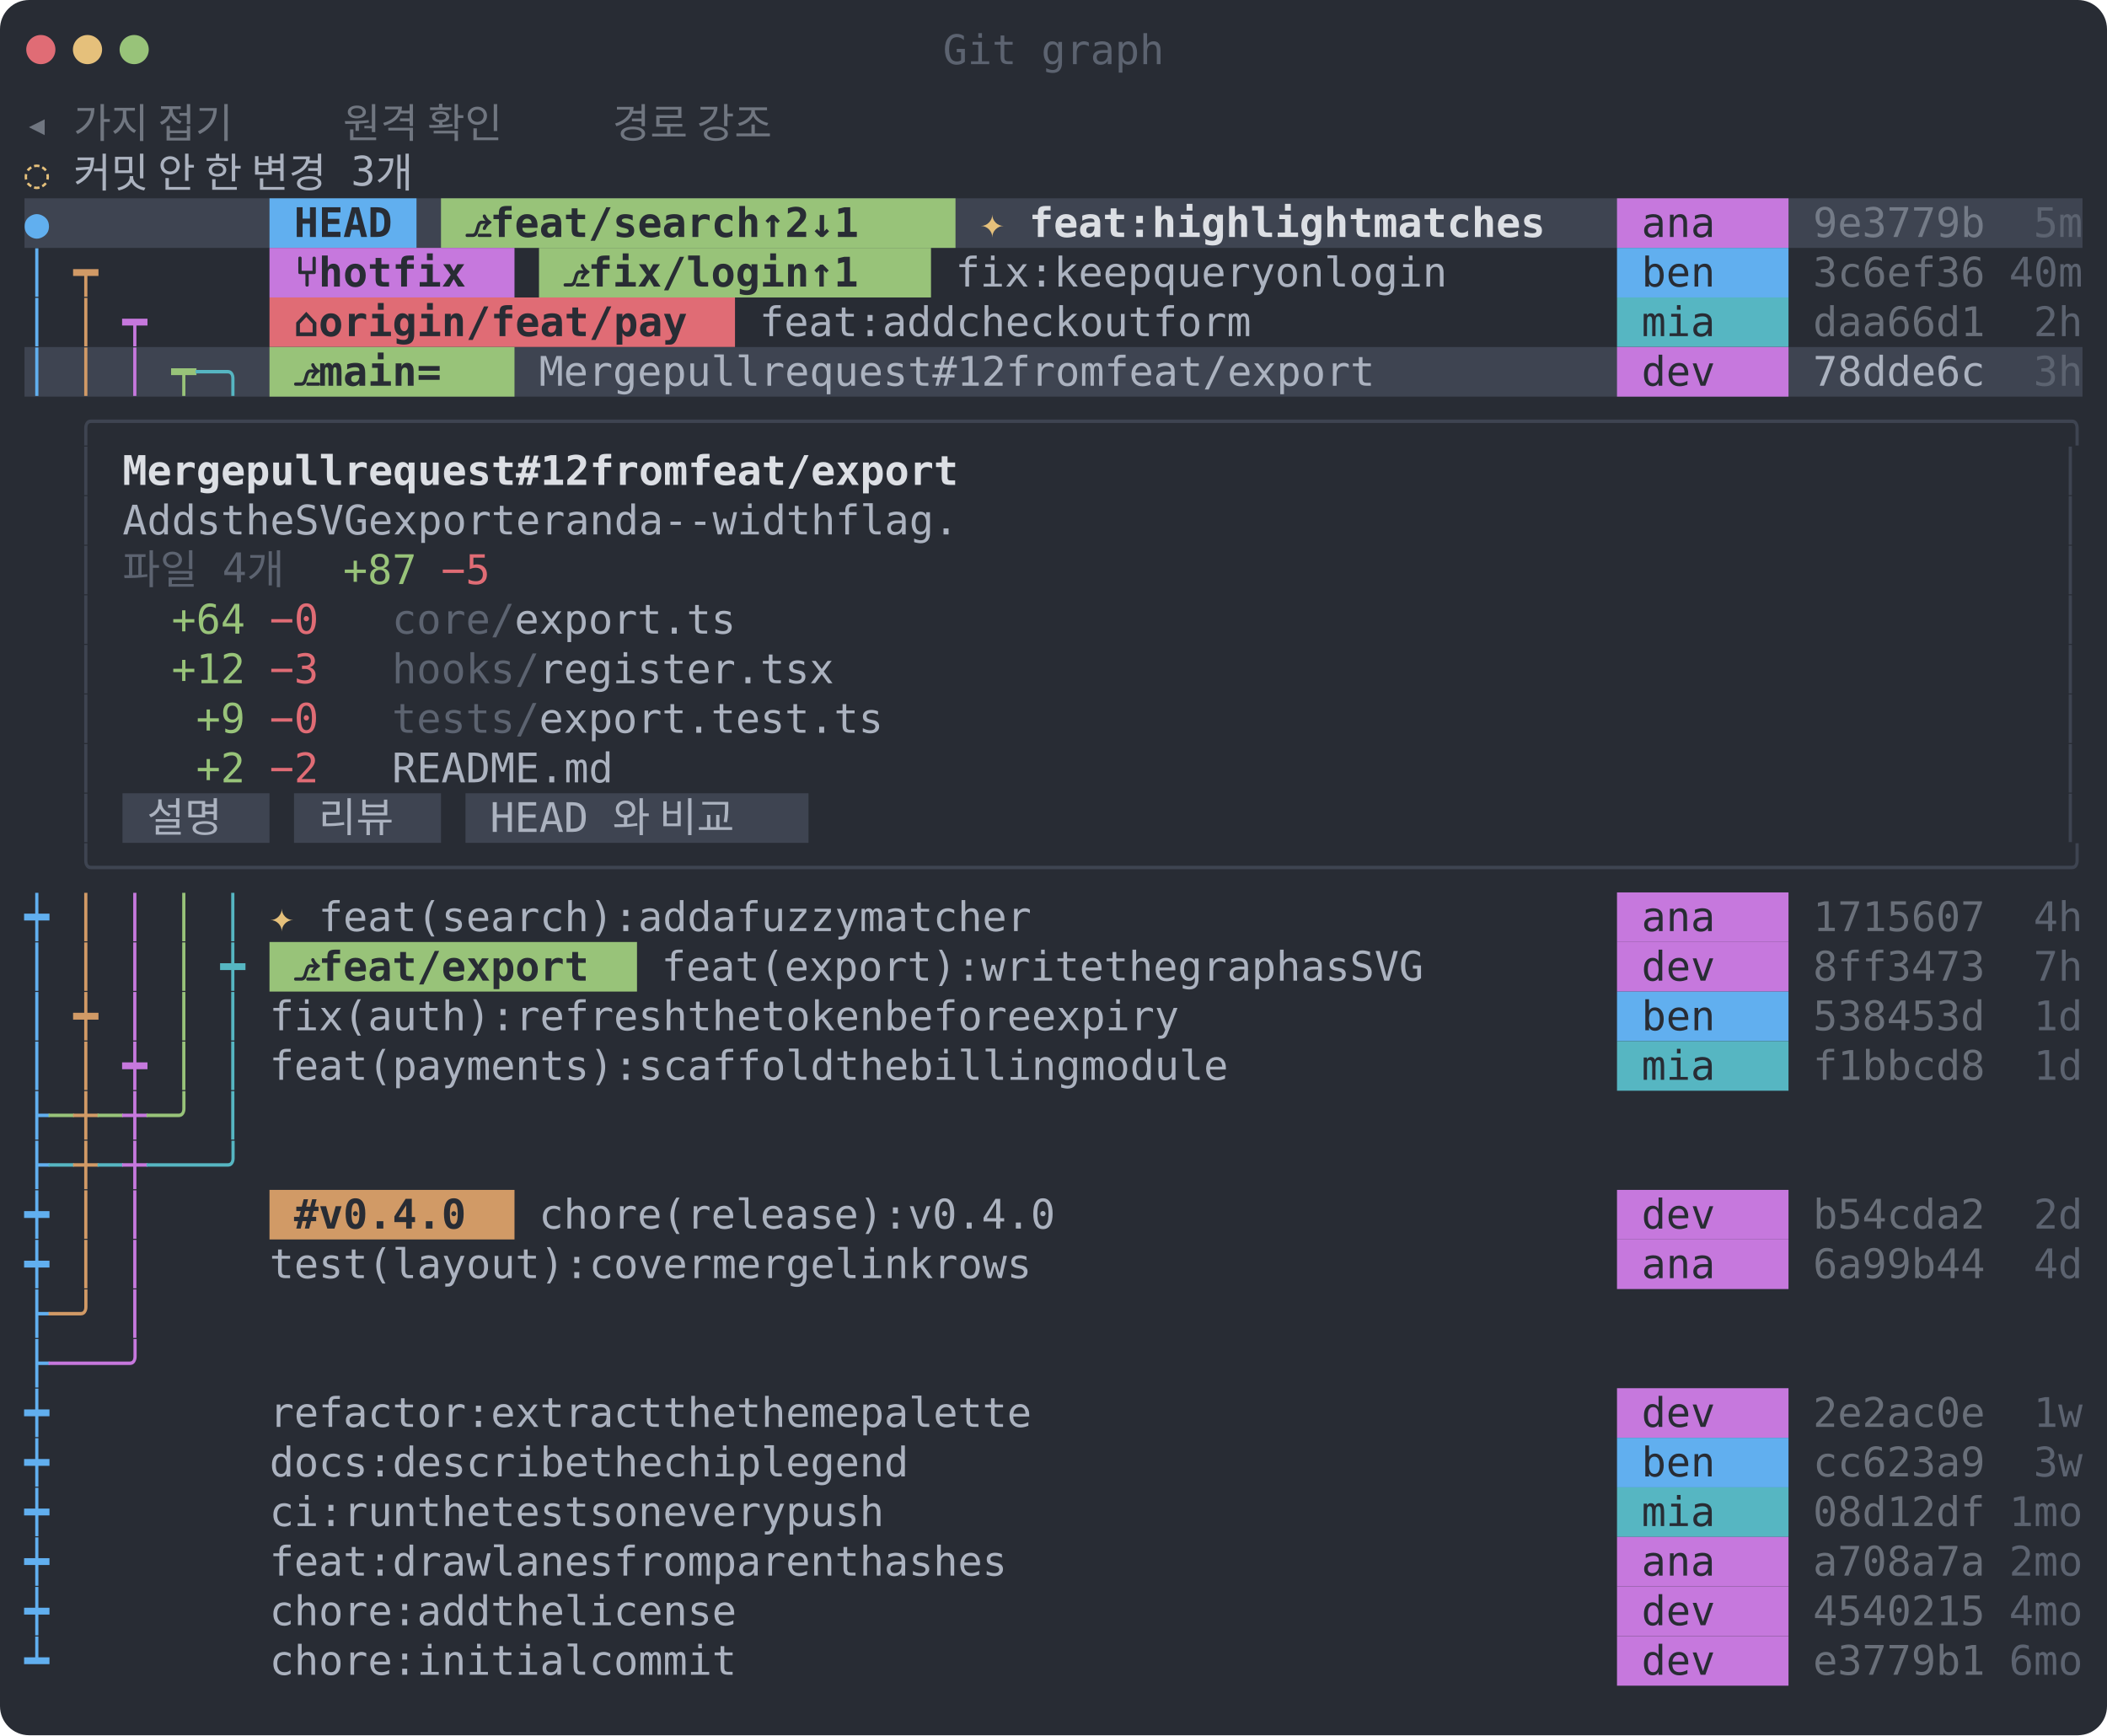
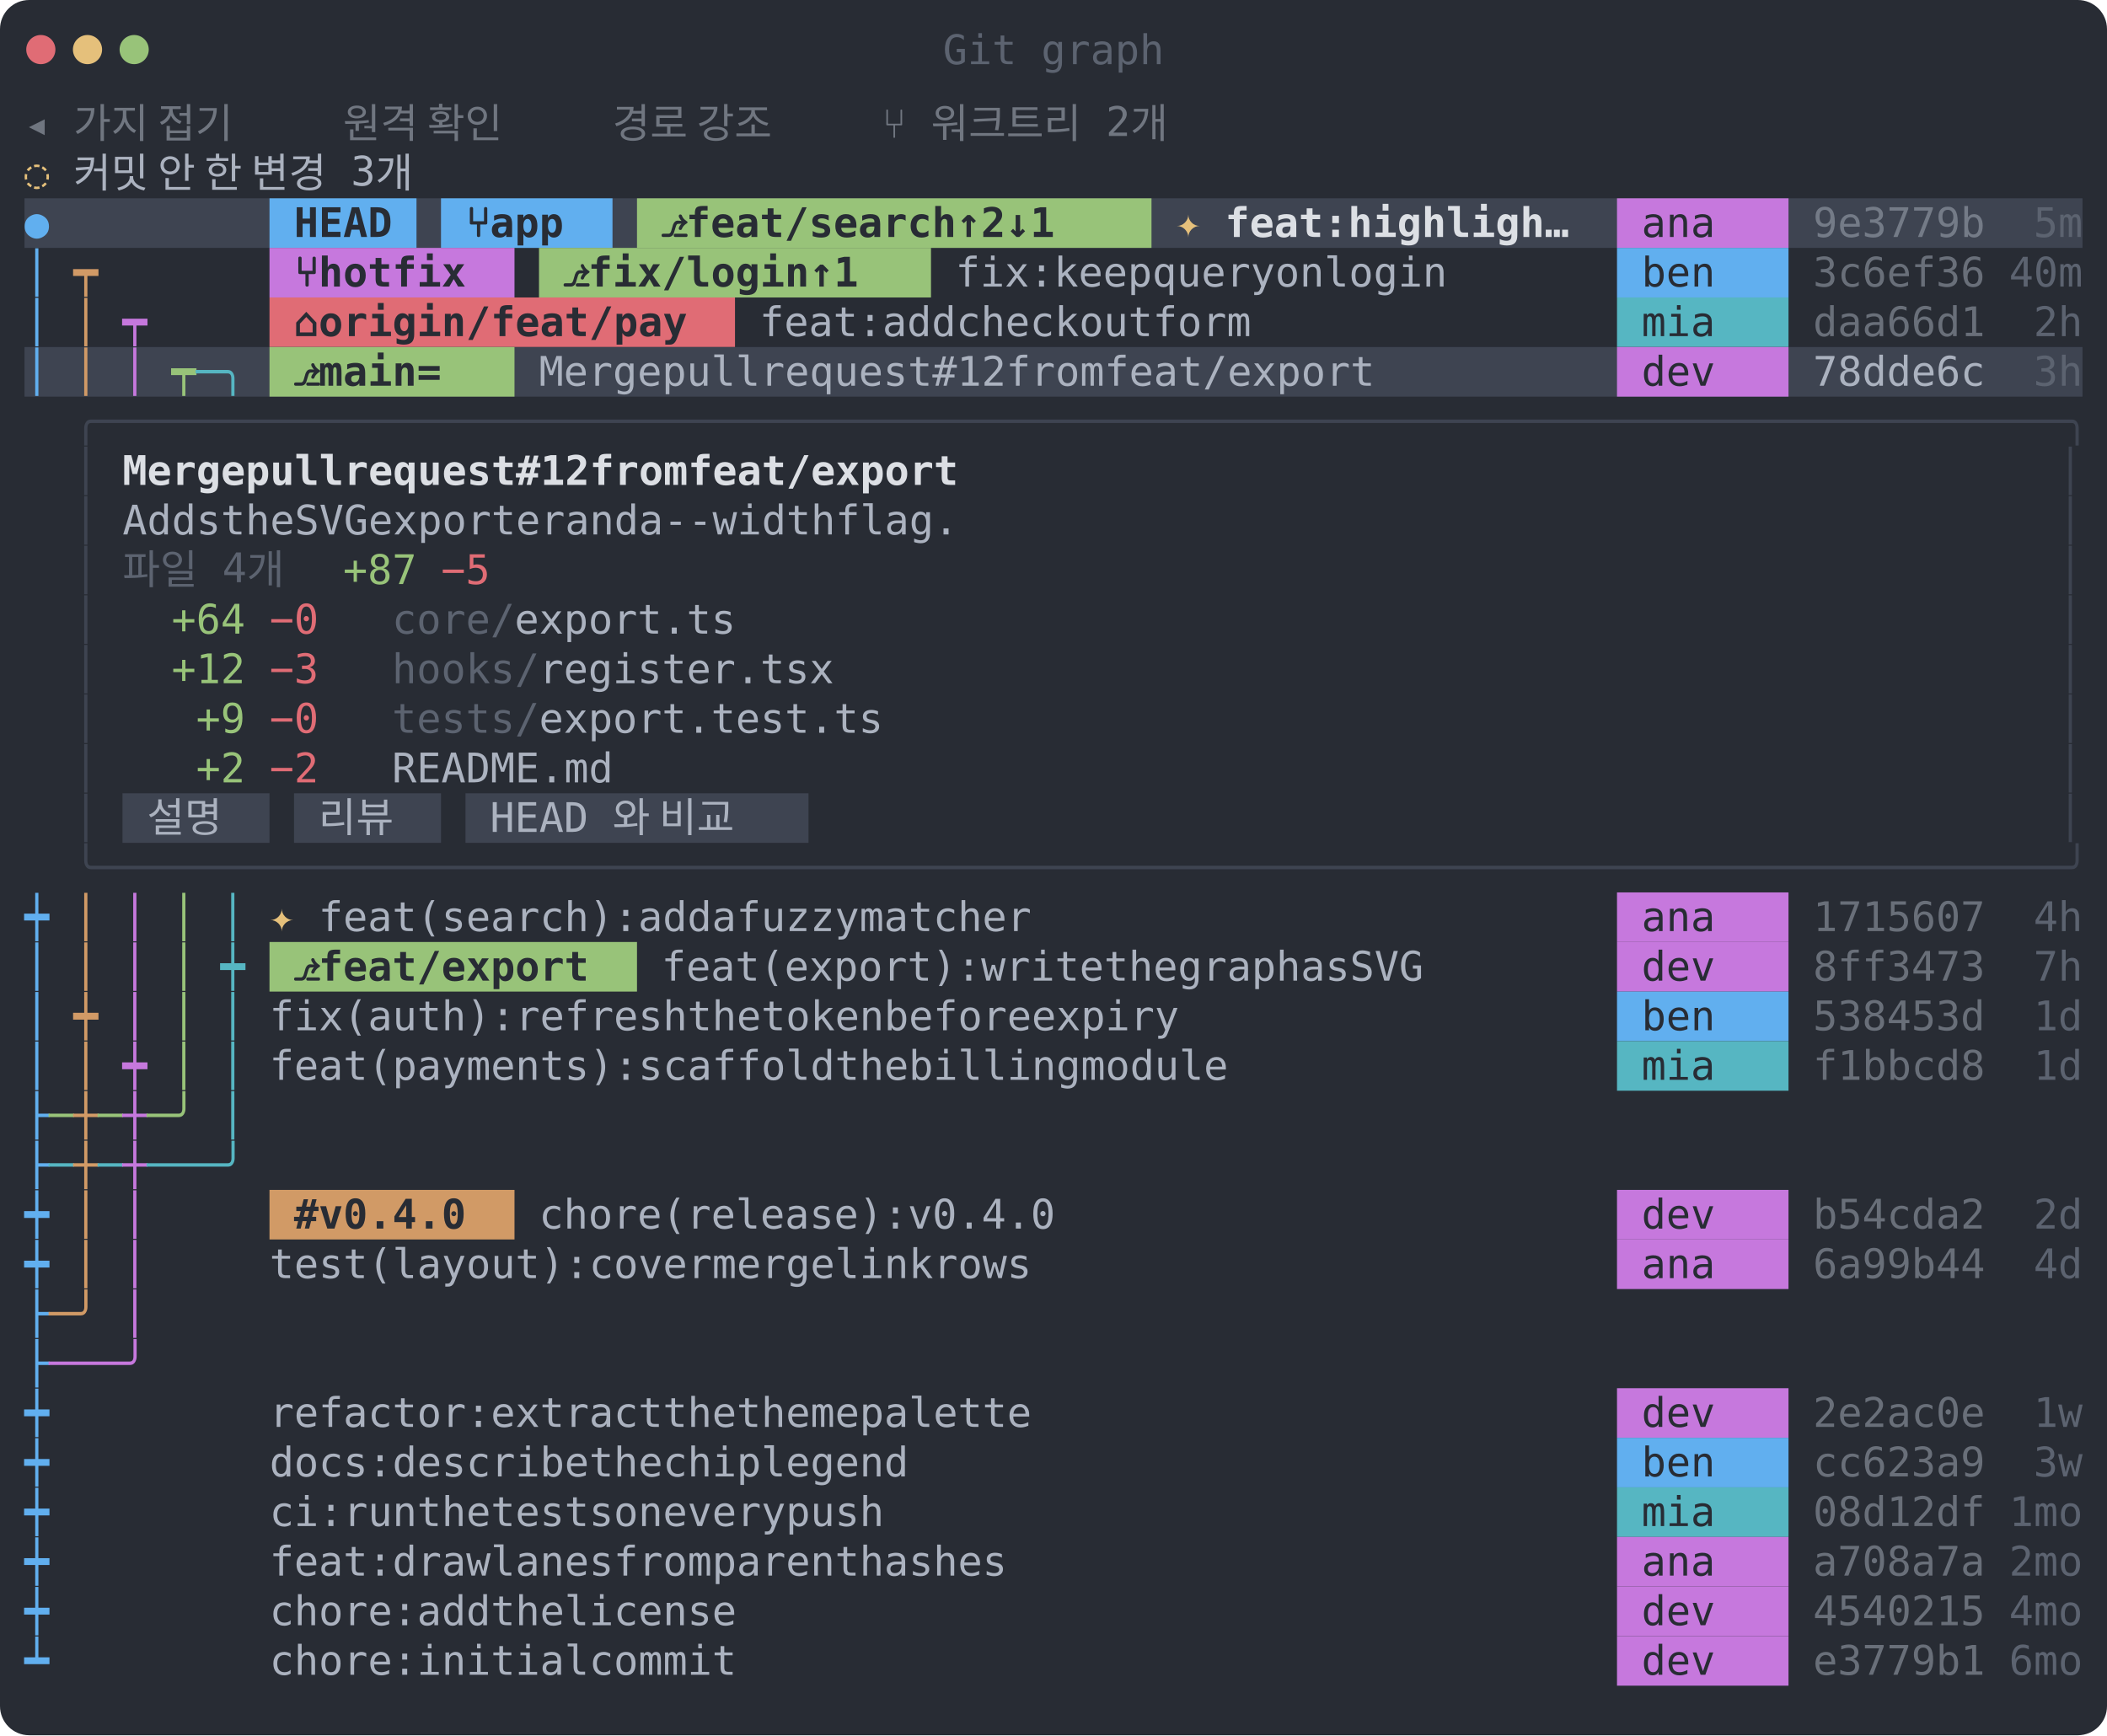
<svg xmlns="http://www.w3.org/2000/svg" xml:space="preserve" width="722.4" height="595" viewBox="0 0 722.4 595" font-family="SF Mono, Menlo, Consolas, 'DejaVu Sans Mono', monospace" font-size="14">
  <rect width="722.4" height="595" rx="10" fill="#282c34" />
  <circle cx="14" cy="17" r="5" fill="#e06c75" />
  <circle cx="30" cy="17" r="5" fill="#e5c07b" />
  <circle cx="46" cy="17" r="5" fill="#98c379" />
  <text x="361.2" y="22" text-anchor="middle" fill="#5c6370">Git graph</text>
  <g transform="translate(8.4,34)">
    <text x="0" y="13.26" fill="#abb2bf" fill-opacity="0.55">◂</text>
    <text x="16.8" y="13.26" fill="#abb2bf" fill-opacity="0.55">가지 접기</text>
    <text x="109.2" y="13.26" fill="#abb2bf" fill-opacity="0.55">원격 확인</text>
    <text x="201.6" y="13.26" fill="#abb2bf" fill-opacity="0.55">경로 강조</text>
+     <text x="294" y="13.26" fill="#abb2bf" fill-opacity="0.55">⑂</text>
+     <text x="310.8" y="13.26" fill="#abb2bf" fill-opacity="0.55">워크트리 2개</text>
    <text x="0" y="30.26" fill="#e5c07b">◌</text>
    <text x="16.8" y="30.26" fill="#abb2bf">커밋 안 한 변경 3개</text>
    <rect x="0" y="34" width="705.6" height="17" fill="#3e4451" />
    <text x="0" y="47.26" fill="#61afef">●</text>
    <rect x="84" y="34" width="50.4" height="17" fill="#61afef" />
    <text x="92.4 100.8 109.2 117.6" y="47.26" fill="#282c34" font-weight="700">HEAD</text>
-     <rect x="142.8" y="34" width="176.4" height="17" fill="#98c379" />
-     <text x="151.2 168 176.4 184.8 193.2 201.6 210 218.4 226.8 235.2 243.6 252 268.8 277.2 294 302.4" y="47.26" fill="#282c34" font-weight="700">⎇feat/search↑2↓1</text>
-     <text x="327.6" y="47.26" fill="#e5c07b">✦</text>
-     <text x="344.4 352.8 361.2 369.6 378 394.8 403.2 411.6 420 428.4 436.8 445.2 453.6 462 478.8 487.2 495.6 504 512.4 520.8 529.2" y="47.26" fill="#dcdfe4" font-weight="700">feat:highlightmatches</text>
+     <rect x="142.8" y="34" width="58.8" height="17" fill="#61afef" />
+     <text x="151.2 168 176.4 184.8" y="47.26" fill="#282c34" font-weight="700">⑂app</text>
+     <rect x="210" y="34" width="176.4" height="17" fill="#98c379" />
+     <text x="218.4 235.2 243.6 252 260.4 268.8 277.2 285.6 294 302.4 310.8 319.2 336 344.4 361.2 369.6" y="47.26" fill="#282c34" font-weight="700">⎇feat/search↑2↓1</text>
+     <text x="394.8" y="47.26" fill="#e5c07b">✦</text>
+     <text x="411.6 420 428.4 436.8 445.2 462 470.4 478.8 487.2 495.6 504 512.4 520.8 529.2" y="47.26" fill="#dcdfe4" font-weight="700">feat:highligh…</text>
    <rect x="546" y="34" width="58.8" height="17" fill="#c678dd" />
    <text x="554.4 562.8 571.2" y="47.26" fill="#282c34">ana</text>
    <text x="613.2 621.6 630 638.4 646.8 655.2 663.6" y="47.26" fill="#abb2bf" fill-opacity="0.5">9e3779b</text>
    <text x="688.8 697.2" y="47.26" fill="#5c6370">5m</text>
    <text x="0" y="64.26" fill="#61afef">│</text>
    <text x="16.8" y="64.26" fill="#d19a66">┯</text>
    <rect x="84" y="51" width="84" height="17" fill="#c678dd" />
    <text x="92.4 109.2 117.6 126 134.4 142.8 151.2" y="64.26" fill="#282c34" font-weight="700">⑂hotfix</text>
    <rect x="176.4" y="51" width="134.4" height="17" fill="#98c379" />
    <text x="184.8 201.6 210 218.4 226.8 235.2 243.6 252 260.4 268.8 285.6 294" y="64.26" fill="#282c34" font-weight="700">⎇fix/login↑1</text>
    <text x="319.2 327.6 336 344.4 361.2 369.6 378 386.4 403.2 411.6 420 428.4 436.8 453.6 462 478.8 487.2 495.6 504 512.4" y="64.26" fill="#abb2bf">fix:keepqueryonlogin</text>
    <rect x="546" y="51" width="58.8" height="17" fill="#61afef" />
    <text x="554.4 562.8 571.2" y="64.26" fill="#282c34">ben</text>
    <text x="613.2 621.6 630 638.4 646.8 655.2 663.6" y="64.26" fill="#abb2bf" fill-opacity="0.5">3c6ef36</text>
    <text x="680.4 688.8 697.2" y="64.26" fill="#5c6370">40m</text>
    <text x="0" y="81.26" fill="#61afef">│</text>
    <text x="16.8" y="81.26" fill="#d19a66">│</text>
    <text x="33.6" y="81.26" fill="#c678dd">┯</text>
    <rect x="84" y="68" width="159.6" height="17" fill="#e06c75" />
    <text x="92.4 109.2 117.6 126 134.4 142.8 151.2 159.6 168 176.4 184.8 193.2 201.6 210 218.4 226.8" y="81.26" fill="#282c34" font-weight="700">⌂origin/feat/pay</text>
    <text x="252 260.4 268.8 277.2 285.6 302.4 310.8 319.2 336 344.4 352.8 361.2 369.6 378 386.4 394.8 411.6 420 428.4 436.8" y="81.26" fill="#abb2bf">feat:addcheckoutform</text>
    <rect x="546" y="68" width="58.8" height="17" fill="#56b6c2" />
    <text x="554.4 562.8 571.2" y="81.26" fill="#282c34">mia</text>
    <text x="613.2 621.6 630 638.4 646.8 655.2 663.6" y="81.26" fill="#abb2bf" fill-opacity="0.5">daa66d1</text>
    <text x="688.8 697.2" y="81.26" fill="#5c6370">2h</text>
    <rect x="0" y="85" width="705.6" height="17" fill="#3e4451" />
    <text x="0" y="98.26" fill="#61afef">│</text>
    <text x="16.8" y="98.26" fill="#d19a66">│</text>
    <text x="33.6" y="98.26" fill="#c678dd">│</text>
    <text x="50.4" y="98.26" fill="#98c379">┯</text>
    <text x="58.8 67.2" y="98.26" fill="#56b6c2">─╮</text>
    <rect x="84" y="85" width="84" height="17" fill="#98c379" />
    <text x="92.4 109.2 117.6 126 134.4 151.2" y="98.26" fill="#282c34" font-weight="700">⎇main=</text>
    <text x="176.4 184.8 193.2 201.6 210 226.8 235.2 243.6 252 268.8 277.2 285.6 294 302.4 310.8 319.2 336 344.4 352.8 369.6 378 386.4 394.8 411.6 420 428.4 436.8 445.2 453.6 462 470.4 478.8 487.2 495.6" y="98.26" fill="#abb2bf">Mergepullrequest#12fromfeat/export</text>
    <rect x="546" y="85" width="58.8" height="17" fill="#c678dd" />
    <text x="554.4 562.8 571.2" y="98.26" fill="#282c34">dev</text>
    <text x="613.2 621.6 630 638.4 646.8 655.2 663.6" y="98.26" fill="#abb2bf">78dde6c</text>
    <text x="688.8 697.2" y="98.26" fill="#5c6370">3h</text>
    <text x="16.8 25.2 33.6 42 50.4 58.8 67.2 75.6 84 92.4 100.8 109.2 117.6 126 134.4 142.8 151.2 159.6 168 176.4 184.8 193.2 201.6 210 218.4 226.8 235.2 243.6 252 260.4 268.8 277.2 285.6 294 302.4 310.8 319.2 327.6 336 344.4 352.8 361.2 369.6 378 386.4 394.8 403.2 411.6 420 428.4 436.8 445.2 453.6 462 470.4 478.8 487.2 495.6 504 512.4 520.8 529.2 537.6 546 554.4 562.8 571.2 579.6 588 596.4 604.8 613.2 621.6 630 638.4 646.8 655.2 663.6 672 680.4 688.8 697.2" y="115.26" fill="#3e4451">╭────────────────────────────────────────────────────────────────────────────────╮</text>
    <text x="16.8" y="132.26" fill="#3e4451">│</text>
    <text x="697.2" y="132.26" fill="#3e4451">│</text>
    <text x="16.8" y="149.26" fill="#3e4451">│</text>
    <text x="697.2" y="149.26" fill="#3e4451">│</text>
    <text x="16.8" y="166.26" fill="#3e4451">│</text>
    <text x="697.2" y="166.26" fill="#3e4451">│</text>
    <text x="16.8" y="183.26" fill="#3e4451">│</text>
    <text x="697.2" y="183.26" fill="#3e4451">│</text>
    <text x="16.8" y="200.26" fill="#3e4451">│</text>
    <text x="697.2" y="200.26" fill="#3e4451">│</text>
    <text x="16.8" y="217.26" fill="#3e4451">│</text>
    <text x="697.2" y="217.26" fill="#3e4451">│</text>
    <text x="16.8" y="234.26" fill="#3e4451">│</text>
    <text x="697.2" y="234.26" fill="#3e4451">│</text>
    <text x="16.8" y="251.26" fill="#3e4451">│</text>
    <text x="697.2" y="251.26" fill="#3e4451">│</text>
    <text x="16.8 25.2 33.6 42 50.4 58.8 67.2 75.6 84 92.4 100.8 109.2 117.6 126 134.4 142.8 151.2 159.6 168 176.4 184.8 193.2 201.6 210 218.4 226.8 235.2 243.6 252 260.4 268.8 277.2 285.6 294 302.4 310.8 319.2 327.6 336 344.4 352.8 361.2 369.6 378 386.4 394.8 403.2 411.6 420 428.4 436.8 445.2 453.6 462 470.4 478.8 487.2 495.6 504 512.4 520.8 529.2 537.6 546 554.4 562.8 571.2 579.6 588 596.4 604.8 613.2 621.6 630 638.4 646.8 655.2 663.6 672 680.4 688.8 697.2" y="268.26" fill="#3e4451">╰────────────────────────────────────────────────────────────────────────────────╯</text>
    <text x="33.6 42 50.4 58.8 67.2 84 92.4 100.8 109.2 126 134.4 142.8 151.2 159.6 168 176.4 193.2 201.6 210 226.8 235.2 243.6 252 268.8 277.2 285.6 294 302.4 310.8 319.2 327.6 336 344.4 352.8" y="132.26" fill="#dcdfe4" font-weight="700">Mergepullrequest#12fromfeat/export</text>
    <text x="33.6 42 50.4 58.8 75.6 84 92.4 109.2 117.6 126 142.8 151.2 159.6 168 176.4 184.8 193.2 201.6 218.4 226.8 235.2 252 268.8 277.2 285.6 294 302.4 310.8 319.2 336 344.4 352.8 361.2 369.6" y="149.26" fill="#abb2bf">AddstheSVGexporteranda--widthflag.</text>
    <text x="33.6" y="166.26" fill="#5c6370">파일 4개</text>
    <text x="109.2 117.6 126" y="166.26" fill="#98c379">+87</text>
    <text x="142.8 151.2" y="166.26" fill="#e06c75">−5</text>
    <text x="50.4 58.8 67.2" y="183.26" fill="#98c379">+64</text>
    <text x="84 92.4" y="183.26" fill="#e06c75">−0</text>
    <text x="126 134.4 142.8 151.2 159.6" y="183.26" fill="#5c6370">core/</text>
    <text x="168 176.4 184.8 193.2 201.6 210 218.4 226.8 235.2" y="183.26" fill="#abb2bf">export.ts</text>
    <text x="50.4 58.8 67.2" y="200.26" fill="#98c379">+12</text>
    <text x="84 92.4" y="200.26" fill="#e06c75">−3</text>
    <text x="126 134.4 142.8 151.2 159.6 168" y="200.26" fill="#5c6370">hooks/</text>
    <text x="176.4 184.8 193.2 201.6 210 218.4 226.8 235.2 243.6 252 260.4 268.8" y="200.26" fill="#abb2bf">register.tsx</text>
    <text x="58.8 67.2" y="217.26" fill="#98c379">+9</text>
    <text x="84 92.4" y="217.26" fill="#e06c75">−0</text>
    <text x="126 134.4 142.8 151.2 159.6 168" y="217.26" fill="#5c6370">tests/</text>
    <text x="176.4 184.8 193.2 201.6 210 218.4 226.8 235.2 243.6 252 260.4 268.8 277.2 285.6" y="217.26" fill="#abb2bf">export.test.ts</text>
    <text x="58.8 67.2" y="234.26" fill="#98c379">+2</text>
    <text x="84 92.4" y="234.26" fill="#e06c75">−2</text>
    <text x="126 134.4 142.8 151.2 159.6 168 176.4 184.8 193.2" y="234.26" fill="#abb2bf">README.md</text>
    <rect x="33.6" y="238" width="50.4" height="17" fill="#3e4451" />
    <text x="42" y="251.26" fill="#abb2bf">설명</text>
    <rect x="92.4" y="238" width="50.4" height="17" fill="#3e4451" />
    <text x="100.8" y="251.26" fill="#abb2bf">리뷰</text>
    <rect x="151.2" y="238" width="117.6" height="17" fill="#3e4451" />
    <text x="159.6 168 176.4 184.8" y="251.26" fill="#abb2bf">HEAD</text>
    <text x="201.6" y="251.26" fill="#abb2bf">와 비교</text>
    <text x="0" y="285.26" fill="#61afef">┿</text>
    <text x="16.8" y="285.26" fill="#d19a66">│</text>
    <text x="33.6" y="285.26" fill="#c678dd">│</text>
    <text x="50.4" y="285.26" fill="#98c379">│</text>
    <text x="67.2" y="285.26" fill="#56b6c2">│</text>
    <text x="84" y="285.26" fill="#e5c07b">✦</text>
    <text x="100.8 109.2 117.6 126 134.4 142.8 151.2 159.6 168 176.4 184.8 193.2 201.6 218.4 226.8 235.2 252 268.8 277.2 285.6 294 302.4 319.2 327.6 336 344.4 352.8 361.2 369.6" y="285.26" fill="#abb2bf">feat(search):addafuzzymatcher</text>
    <rect x="546" y="272" width="58.8" height="17" fill="#c678dd" />
    <text x="554.4 562.8 571.2" y="285.26" fill="#282c34">ana</text>
    <text x="613.2 621.6 630 638.4 646.8 655.2 663.6" y="285.26" fill="#abb2bf" fill-opacity="0.5">1715607</text>
    <text x="688.8 697.2" y="285.26" fill="#5c6370">4h</text>
    <text x="0" y="302.26" fill="#61afef">│</text>
    <text x="16.8" y="302.26" fill="#d19a66">│</text>
    <text x="33.6" y="302.26" fill="#c678dd">│</text>
    <text x="50.4" y="302.26" fill="#98c379">│</text>
    <text x="67.2" y="302.26" fill="#56b6c2">┿</text>
    <rect x="84" y="289" width="126" height="17" fill="#98c379" />
    <text x="92.4 109.2 117.6 126 134.4 142.8 151.2 159.6 168 176.4 184.8 193.2" y="302.26" fill="#282c34" font-weight="700">⎇feat/export</text>
    <text x="218.4 226.8 235.2 243.6 252 260.4 268.8 277.2 285.6 294 302.4 310.8 319.2 336 344.4 352.8 361.2 369.6 386.4 394.8 403.2 420 428.4 436.8 445.2 453.6 470.4 478.8 495.6 504 512.4" y="302.26" fill="#abb2bf">feat(export):writethegraphasSVG</text>
    <rect x="546" y="289" width="58.8" height="17" fill="#c678dd" />
    <text x="554.4 562.8 571.2" y="302.26" fill="#282c34">dev</text>
    <text x="613.2 621.6 630 638.4 646.8 655.2 663.6" y="302.26" fill="#abb2bf" fill-opacity="0.5">8ff3473</text>
    <text x="688.8 697.2" y="302.26" fill="#5c6370">7h</text>
    <text x="0" y="319.26" fill="#61afef">│</text>
    <text x="16.8" y="319.26" fill="#d19a66">┿</text>
    <text x="33.6" y="319.26" fill="#c678dd">│</text>
    <text x="50.4" y="319.26" fill="#98c379">│</text>
    <text x="67.2" y="319.26" fill="#56b6c2">│</text>
    <text x="84 92.4 100.8 109.2 117.6 126 134.4 142.8 151.2 159.6 176.4 184.8 193.2 201.6 210 218.4 226.8 243.6 252 260.4 277.2 285.6 294 302.4 310.8 327.6 336 344.4 352.8 361.2 369.6 386.4 394.8 403.2 411.6 420 428.4" y="319.26" fill="#abb2bf">fix(auth):refreshthetokenbeforeexpiry</text>
    <rect x="546" y="306" width="58.8" height="17" fill="#61afef" />
    <text x="554.4 562.8 571.2" y="319.26" fill="#282c34">ben</text>
    <text x="613.2 621.6 630 638.4 646.8 655.2 663.6" y="319.26" fill="#abb2bf" fill-opacity="0.5">538453d</text>
    <text x="688.8 697.2" y="319.26" fill="#5c6370">1d</text>
    <text x="0" y="336.26" fill="#61afef">│</text>
    <text x="16.8" y="336.26" fill="#d19a66">│</text>
    <text x="33.6" y="336.26" fill="#c678dd">┿</text>
    <text x="50.4" y="336.26" fill="#98c379">│</text>
    <text x="67.2" y="336.26" fill="#56b6c2">│</text>
    <text x="84 92.4 100.8 109.2 117.6 126 134.4 142.8 151.2 159.6 168 176.4 184.8 193.2 201.6 218.4 226.8 235.2 243.6 252 260.4 268.8 277.2 294 302.4 310.8 327.6 336 344.4 352.8 361.2 369.6 378 394.8 403.2 411.6 420 428.4 436.8" y="336.26" fill="#abb2bf">feat(payments):scaffoldthebillingmodule</text>
    <rect x="546" y="323" width="58.8" height="17" fill="#56b6c2" />
    <text x="554.4 562.8 571.2" y="336.26" fill="#282c34">mia</text>
    <text x="613.2 621.6 630 638.4 646.8 655.2 663.6" y="336.26" fill="#abb2bf" fill-opacity="0.5">f1bbcd8</text>
    <text x="688.8 697.2" y="336.26" fill="#5c6370">1d</text>
    <text x="0" y="353.26" fill="#61afef">├</text>
    <text x="8.4" y="353.26" fill="#98c379">─</text>
    <text x="16.8" y="353.26" fill="#d19a66">┼</text>
    <text x="25.2" y="353.26" fill="#98c379">─</text>
    <text x="33.6" y="353.26" fill="#c678dd">┼</text>
    <text x="42 50.4" y="353.26" fill="#98c379">─╯</text>
    <text x="67.2" y="353.26" fill="#56b6c2">│</text>
    <text x="0" y="370.26" fill="#61afef">├</text>
    <text x="8.4" y="370.26" fill="#56b6c2">─</text>
    <text x="16.8" y="370.26" fill="#d19a66">┼</text>
    <text x="25.2" y="370.26" fill="#56b6c2">─</text>
    <text x="33.6" y="370.26" fill="#c678dd">┼</text>
    <text x="42 50.4 58.8 67.2" y="370.26" fill="#56b6c2">───╯</text>
    <text x="0" y="387.26" fill="#61afef">┿</text>
    <text x="16.8" y="387.26" fill="#d19a66">│</text>
    <text x="33.6" y="387.26" fill="#c678dd">│</text>
    <rect x="84" y="374" width="84" height="17" fill="#d19a66" />
    <text x="92.4 109.2 117.6 126 134.4 142.8 151.2" y="387.26" fill="#282c34" font-weight="700">#v0.4.0</text>
    <text x="176.4 184.8 193.2 201.6 210 218.4 226.8 235.2 243.6 252 260.4 268.8 277.2 285.6 294 310.8 319.2 327.6 336 344.4 352.8" y="387.26" fill="#abb2bf">chore(release):v0.4.0</text>
    <rect x="546" y="374" width="58.8" height="17" fill="#c678dd" />
    <text x="554.4 562.8 571.2" y="387.26" fill="#282c34">dev</text>
    <text x="613.2 621.6 630 638.4 646.8 655.2 663.6" y="387.26" fill="#abb2bf" fill-opacity="0.5">b54cda2</text>
    <text x="688.8 697.2" y="387.26" fill="#5c6370">2d</text>
    <text x="0" y="404.26" fill="#61afef">┿</text>
    <text x="16.8" y="404.26" fill="#d19a66">│</text>
    <text x="33.6" y="404.26" fill="#c678dd">│</text>
    <text x="84 92.4 100.8 109.2 117.6 126 134.4 142.8 151.2 159.6 168 176.4 184.8 201.6 210 218.4 226.8 235.2 252 260.4 268.8 277.2 285.6 302.4 310.8 319.2 327.6 344.4 352.8 361.2 369.6" y="404.26" fill="#abb2bf">test(layout):covermergelinkrows</text>
    <rect x="546" y="391" width="58.8" height="17" fill="#c678dd" />
    <text x="554.4 562.8 571.2" y="404.26" fill="#282c34">ana</text>
    <text x="613.2 621.6 630 638.4 646.8 655.2 663.6" y="404.26" fill="#abb2bf" fill-opacity="0.5">6a99b44</text>
    <text x="688.8 697.2" y="404.26" fill="#5c6370">4d</text>
    <text x="0" y="421.26" fill="#61afef">├</text>
    <text x="8.4 16.8" y="421.26" fill="#d19a66">─╯</text>
    <text x="33.6" y="421.26" fill="#c678dd">│</text>
    <text x="0" y="438.26" fill="#61afef">├</text>
    <text x="8.4 16.8 25.2 33.6" y="438.26" fill="#c678dd">───╯</text>
    <text x="0" y="455.26" fill="#61afef">┿</text>
    <text x="84 92.4 100.8 109.2 117.6 126 134.4 142.8 151.2 168 176.4 184.8 193.2 201.6 210 218.4 235.2 243.6 252 268.8 277.2 285.6 294 302.4 319.2 327.6 336 344.4 352.8 361.2 369.6" y="455.26" fill="#abb2bf">refactor:extractthethemepalette</text>
    <rect x="546" y="442" width="58.8" height="17" fill="#c678dd" />
    <text x="554.4 562.8 571.2" y="455.26" fill="#282c34">dev</text>
    <text x="613.2 621.6 630 638.4 646.8 655.2 663.6" y="455.26" fill="#abb2bf" fill-opacity="0.5">2e2ac0e</text>
    <text x="688.8 697.2" y="455.26" fill="#5c6370">1w</text>
    <text x="0" y="472.26" fill="#61afef">┿</text>
    <text x="84 92.4 100.8 109.2 117.6 134.4 142.8 151.2 159.6 168 176.4 184.8 193.2 210 218.4 226.8 243.6 252 260.4 268.8 285.6 294 302.4 310.8 319.2 327.6" y="472.26" fill="#abb2bf">docs:describethechiplegend</text>
    <rect x="546" y="459" width="58.8" height="17" fill="#61afef" />
    <text x="554.4 562.8 571.2" y="472.26" fill="#282c34">ben</text>
    <text x="613.2 621.6 630 638.4 646.8 655.2 663.6" y="472.26" fill="#abb2bf" fill-opacity="0.5">cc623a9</text>
    <text x="688.8 697.2" y="472.26" fill="#5c6370">3w</text>
    <text x="0" y="489.26" fill="#61afef">┿</text>
    <text x="84 92.4 100.8 117.6 126 134.4 151.2 159.6 168 184.8 193.2 201.6 210 218.4 235.2 243.6 260.4 268.8 277.2 285.6 294 310.8 319.2 327.6 336" y="489.26" fill="#abb2bf">ci:runthetestsoneverypush</text>
    <rect x="546" y="476" width="58.8" height="17" fill="#56b6c2" />
    <text x="554.4 562.8 571.2" y="489.26" fill="#282c34">mia</text>
    <text x="613.2 621.6 630 638.4 646.8 655.2 663.6" y="489.26" fill="#abb2bf" fill-opacity="0.5">08d12df</text>
    <text x="680.4 688.8 697.2" y="489.26" fill="#5c6370">1mo</text>
    <text x="0" y="506.26" fill="#61afef">┿</text>
    <text x="84 92.4 100.8 109.2 117.6 134.4 142.8 151.2 159.6 176.4 184.8 193.2 201.6 210 226.8 235.2 243.6 252 268.8 277.2 285.6 294 302.4 310.8 327.6 336 344.4 352.8 361.2 369.6" y="506.26" fill="#abb2bf">feat:drawlanesfromparenthashes</text>
    <rect x="546" y="493" width="58.8" height="17" fill="#c678dd" />
    <text x="554.4 562.8 571.2" y="506.26" fill="#282c34">ana</text>
    <text x="613.2 621.6 630 638.4 646.8 655.2 663.6" y="506.26" fill="#abb2bf" fill-opacity="0.5">a708a7a</text>
    <text x="680.4 688.8 697.2" y="506.26" fill="#5c6370">2mo</text>
    <text x="0" y="523.26" fill="#61afef">┿</text>
    <text x="84 92.4 100.8 109.2 117.6 126 142.8 151.2 159.6 176.4 184.8 193.2 210 218.4 226.8 235.2 243.6 252 260.4" y="523.26" fill="#abb2bf">chore:addthelicense</text>
    <rect x="546" y="510" width="58.8" height="17" fill="#c678dd" />
    <text x="554.4 562.8 571.2" y="523.26" fill="#282c34">dev</text>
    <text x="613.2 621.6 630 638.4 646.8 655.2 663.6" y="523.26" fill="#abb2bf" fill-opacity="0.5">4540215</text>
    <text x="680.4 688.8 697.2" y="523.26" fill="#5c6370">4mo</text>
    <text x="0" y="540.26" fill="#61afef">┷</text>
    <text x="84 92.4 100.8 109.2 117.6 126 142.8 151.2 159.6 168 176.4 184.8 193.2 210 218.4 226.8 235.2 243.6 252" y="540.26" fill="#abb2bf">chore:initialcommit</text>
    <rect x="546" y="527" width="58.8" height="17" fill="#c678dd" />
    <text x="554.4 562.8 571.2" y="540.26" fill="#282c34">dev</text>
    <text x="613.2 621.6 630 638.4 646.8 655.2 663.6" y="540.26" fill="#abb2bf" fill-opacity="0.5">e3779b1</text>
    <text x="680.4 688.8 697.2" y="540.26" fill="#5c6370">6mo</text>
  </g>
</svg>
